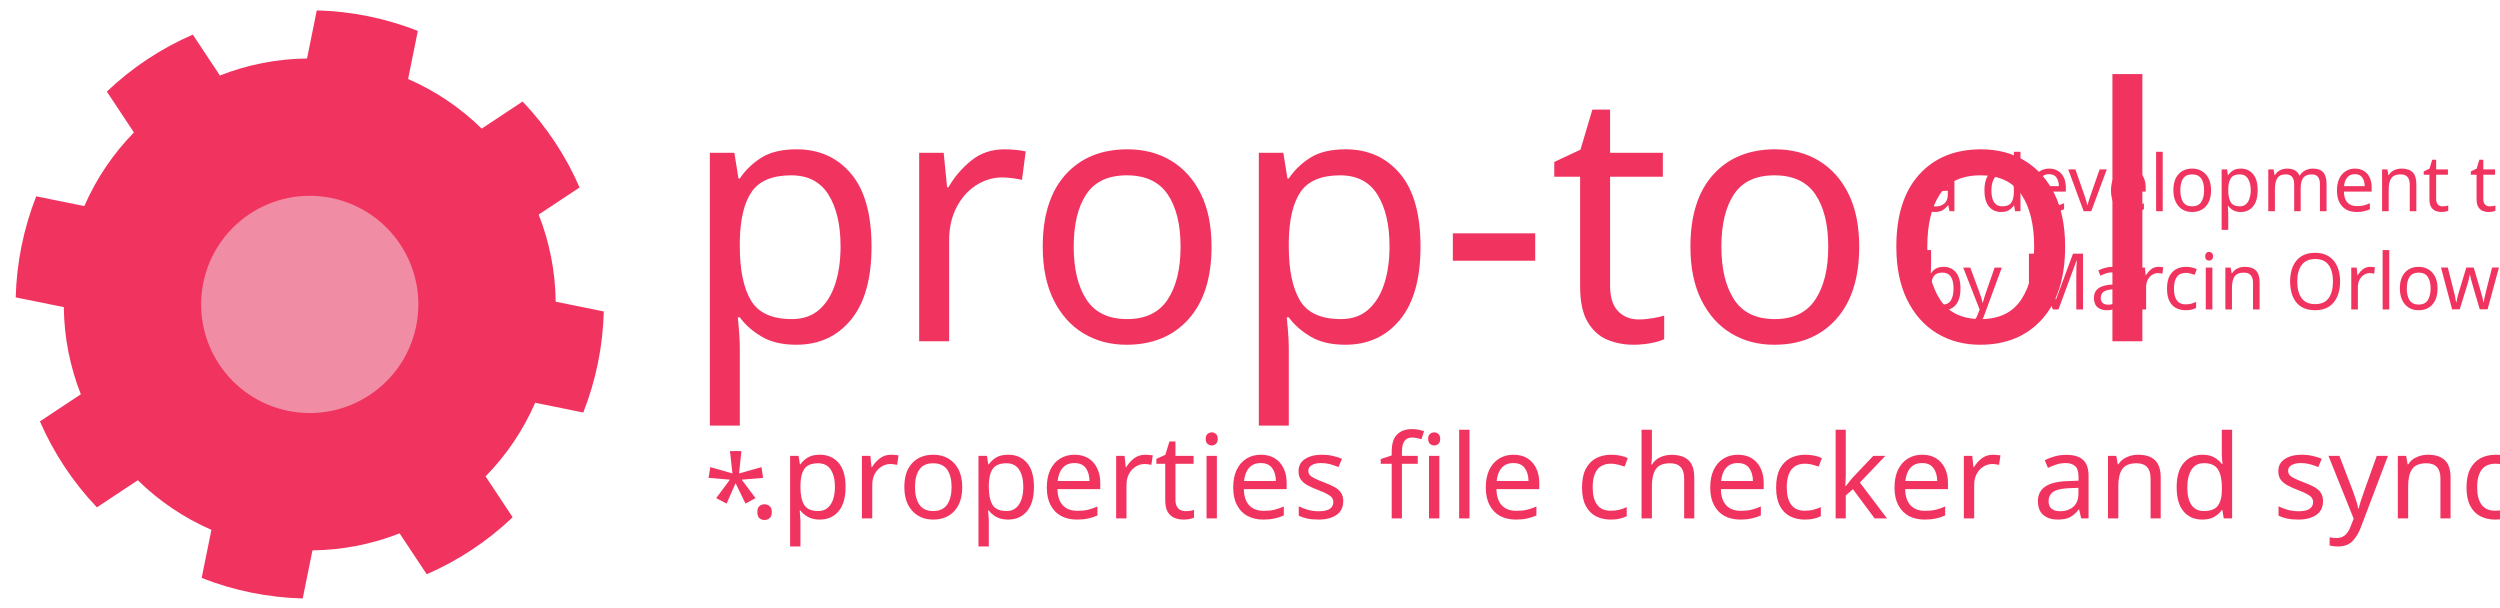
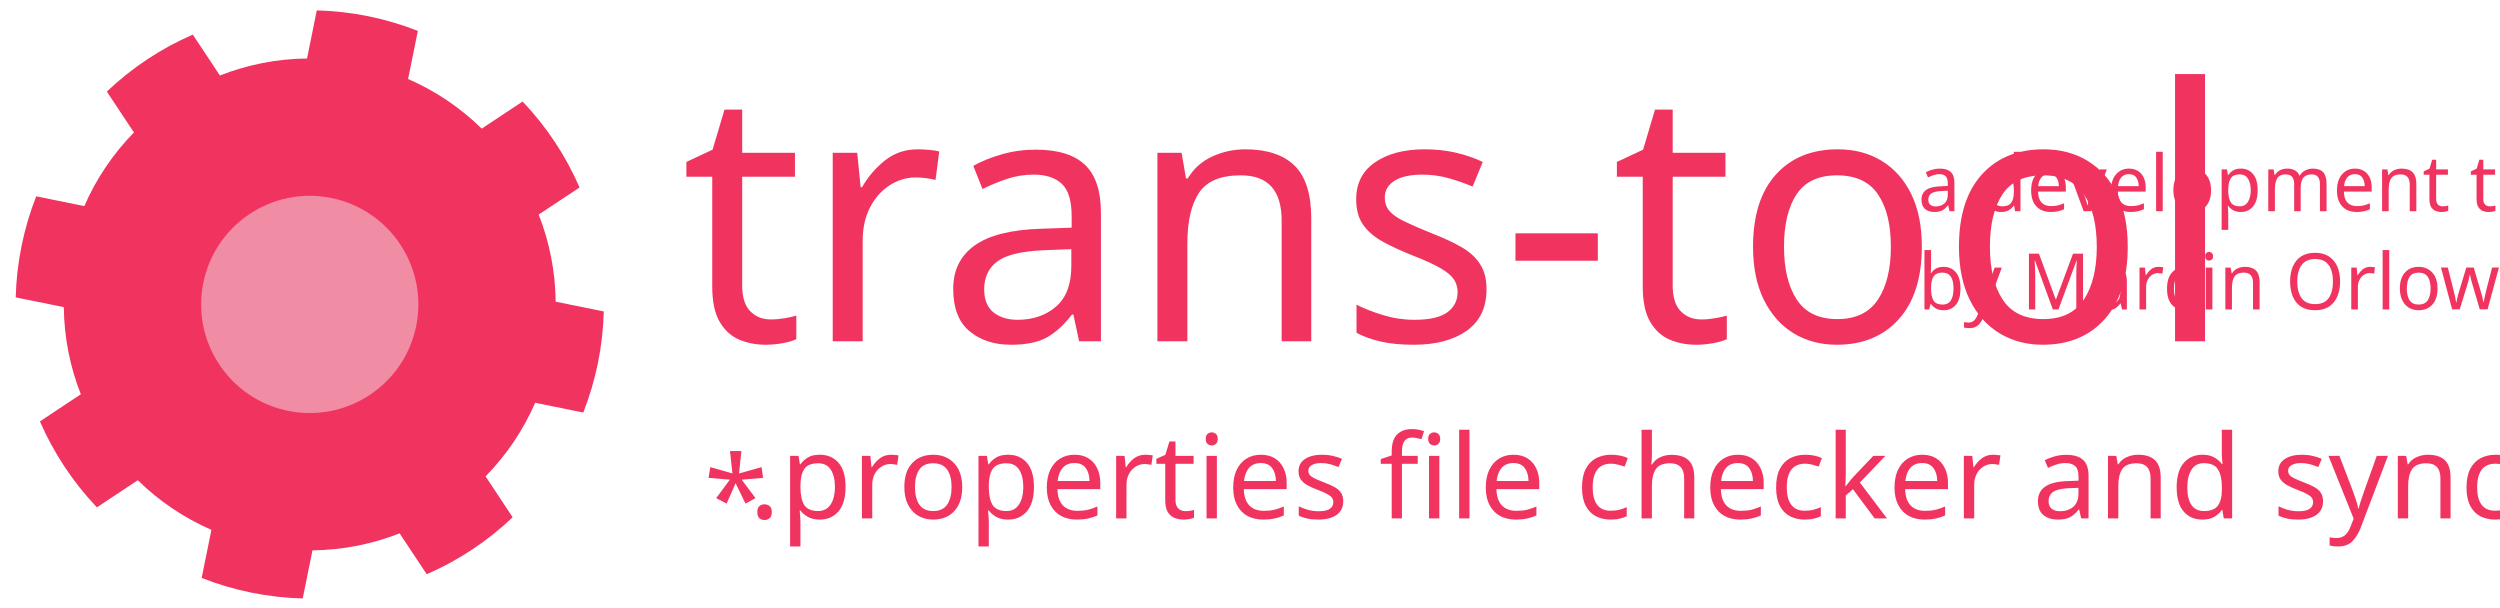
<svg xmlns="http://www.w3.org/2000/svg" width="1400" height="340" viewBox="0 0 370.417 89.958" version="1.1" id="svg8">
  <defs id="defs2">
    <rect x="154.524" y="273.213" width="175.01" height="18.996" id="rect135" />
  </defs>
  <g id="layer5" style="display:inline">
    <g id="layer4" style="display:inline">
      <g transform="matrix(0.09846095,0,0,0.09846095,20.46295,18.91977)" id="g966" style="display:inline;fill:#f08ca3;fill-opacity:1;stroke-width:2.447">
        <ellipse style="fill:#f08ca3;fill-opacity:1;stroke-width:2.447" cx="256" cy="256" id="circle3822" rx="255.998" ry="256" />
        <g id="g3854" transform="matrix(0.3800964,0,0,0.3800964,71.11452,272.977)" style="fill:#f08ca3;fill-opacity:1;stroke-width:2.447" />
        <g id="g3856" style="fill:#f08ca3;fill-opacity:1;stroke-width:2.447" />
        <g id="g3858" style="fill:#f08ca3;fill-opacity:1;stroke-width:2.447" />
        <g id="g3860" style="fill:#f08ca3;fill-opacity:1;stroke-width:2.447" />
        <g id="g3862" style="fill:#f08ca3;fill-opacity:1;stroke-width:2.447" />
        <g id="g3864" style="fill:#f08ca3;fill-opacity:1;stroke-width:2.447" />
        <g id="g3866" style="fill:#f08ca3;fill-opacity:1;stroke-width:2.447" />
        <g id="g3868" style="fill:#f08ca3;fill-opacity:1;stroke-width:2.447" />
        <g id="g3870" style="fill:#f08ca3;fill-opacity:1;stroke-width:2.447" />
        <g id="g3872" style="fill:#f08ca3;fill-opacity:1;stroke-width:2.447" />
        <g id="g3874" style="fill:#f08ca3;fill-opacity:1;stroke-width:2.447" />
        <g id="g3876" style="fill:#f08ca3;fill-opacity:1;stroke-width:2.447" />
        <g id="g3878" style="fill:#f08ca3;fill-opacity:1;stroke-width:2.447" />
        <g id="g3880" style="fill:#f08ca3;fill-opacity:1;stroke-width:2.447" />
        <g id="g3882" style="fill:#f08ca3;fill-opacity:1;stroke-width:2.447" />
        <g id="g3884" style="fill:#f08ca3;fill-opacity:1;stroke-width:2.447" />
      </g>
    </g>
    <g id="layer1" transform="translate(0,-167)" style="display:inline">
      <flowRoot transform="matrix(0.2645833,0,0,0.2645833,-70.84203,121.4291)" style="font-style:normal;font-weight:normal;font-size:40px;line-height:1.25;font-family:sans-serif;letter-spacing:0px;word-spacing:0px;fill:#000000;fill-opacity:1;stroke:none" id="flowRoot1060" xml:space="preserve">
        <flowRegion id="flowRegion1062">
          <rect y="469.906" x="764" height="248" width="1264" id="rect1064" />
        </flowRegion>
        <flowPara id="flowPara1066" />
      </flowRoot>
      <g id="g5859" style="display:inline;fill:#f13360;fill-opacity:1;stroke-width:2.72" transform="matrix(0.08678656,0.01760552,-0.01760552,0.08678656,69.27279,185.9775)">
        <g id="g41414" style="fill:#f13360;fill-opacity:1" />
        <g id="g41417" style="display:inline;fill:#f13360;fill-opacity:1;stroke-width:0.573" transform="matrix(4.750054,0,0,4.750054,-4362.461,2895.217)">
          <path id="path3844" d="m 949.018,-584.638 12.22,-12.22 c -6.986,-9.995 -15.69,-18.699 -25.685,-25.685 l -12.22,12.22 c -8.682,-5.628 -18.436,-9.741 -28.888,-11.972 v -17.289 c -5.897,-1.043 -11.966,-1.589 -18.162,-1.589 -6.196,0 -12.265,0.546 -18.162,1.589 v 17.289 c -10.452,2.23 -20.205,6.344 -28.888,11.971 l -12.22,-12.22 c -9.995,6.986 -18.699,15.69 -25.685,25.685 l 12.22,12.22 c -5.628,8.682 -9.741,18.436 -11.972,28.888 h -17.289 c -1.043,5.897 -1.589,11.966 -1.589,18.162 0,6.196 0.546,12.265 1.589,18.162 h 17.289 c 2.23,10.452 6.344,20.205 11.972,28.888 l -12.22,12.22 c 6.986,9.995 15.69,18.699 25.685,25.685 l 12.22,-12.22 c 8.682,5.628 18.436,9.741 28.888,11.972 v 17.289 c 5.897,1.043 11.966,1.589 18.162,1.589 6.196,0 12.265,-0.546 18.162,-1.589 v -17.289 c 10.452,-2.23 20.205,-6.344 28.888,-11.972 l 12.22,12.22 c 9.995,-6.986 18.699,-15.69 25.685,-25.685 l -12.22,-12.22 c 5.628,-8.683 9.741,-18.436 11.972,-28.888 h 17.289 c 1.043,-5.897 1.589,-11.966 1.589,-18.162 0,-6.196 -0.546,-12.265 -1.589,-18.162 h -17.289 c -2.231,-10.451 -6.344,-20.204 -11.972,-28.887 z m -72.735,85.306 c -21.128,0 -38.256,-17.128 -38.256,-38.256 0,-21.128 17.128,-38.256 38.256,-38.256 21.128,0 38.256,17.128 38.256,38.256 0,21.128 -17.129,38.256 -38.256,38.256 z" style="fill:#f13360;fill-opacity:1;stroke-width:0.573" />
        </g>
      </g>
    </g>
    <g id="layer3" style="display:none" transform="translate(2.594505,-141.6391)">
      <g id="g31745" transform="matrix(0.1788909,0,0,0.1788909,132.7749,179.504)" style="display:inline;stroke-width:4.018">
        <g id="g36065" transform="translate(28.16098,111.5396)" style="stroke-width:4.018">
          <path d="m -577.389,11.153 c 0,0 -13.198,7.675 9.393,10.273 27.369,3.122 41.357,2.675 71.517,-3.034 0,0 7.929,4.972 19.004,9.278 -67.612,28.977 -153.019,-1.678 -99.914,-16.517" fill="#5382a1" id="path31729" style="fill:#edffae;fill-opacity:1;stroke-width:6.954" />
          <path d="m -585.651,-26.661 c 0,0 -14.803,10.958 7.805,13.296 29.236,3.016 52.325,3.263 92.276,-4.43 0,0 5.526,5.602 14.215,8.666 -81.747,23.904 -172.798,1.885 -114.296,-17.532" fill="#5382a1" id="path31731" style="fill:#edffae;fill-opacity:1;stroke-width:6.954" />
          <path d="m -516.001,-90.805 c 16.66,19.18 -4.377,36.44 -4.377,36.44 0,0 42.301,-21.837 22.874,-49.183 -18.144,-25.501 -32.059,-38.172 43.268,-81.859 0,0 -118.238,29.53 -61.765,94.601" fill="#e76f00" id="path31733" style="fill:#edffae;fill-opacity:1;stroke-width:6.954" />
          <path d="m -426.579,39.122 c 0,0 9.767,8.048 -10.757,14.274 -39.026,11.823 -162.432,15.393 -196.714,0.471 -12.323,-5.361 10.786,-12.801 18.056,-14.362 7.581,-1.644 11.914,-1.338 11.914,-1.338 -13.705,-9.654 -88.583,18.957 -38.034,27.151 137.853,22.356 251.292,-10.067 215.535,-26.196" fill="#5382a1" id="path31735" style="fill:#edffae;fill-opacity:1;stroke-width:6.954" />
          <path d="m -571.042,-65.84 c 0,0 -62.772,14.909 -22.229,20.324 17.118,2.292 51.244,1.773 83.031,-0.89 25.978,-2.191 52.063,-6.851 52.063,-6.851 0,0 -9.16,3.923 -15.787,8.448 -63.744,16.765 -186.886,8.966 -151.435,-8.183 29.981,-14.492 54.358,-12.848 54.358,-12.848" fill="#5382a1" id="path31737" style="fill:#edffae;fill-opacity:1;stroke-width:6.954" />
          <path d="m -458.437,-2.898 c 64.799,-33.672 34.838,-66.03 13.926,-61.671 -5.126,1.067 -7.411,1.991 -7.411,1.991 0,0 1.903,-2.981 5.537,-4.271 41.371,-14.545 73.187,42.897 -13.355,65.648 0,9.3e-4 1.003,-0.896 1.302,-1.697" fill="#5382a1" id="path31739" style="fill:#edffae;fill-opacity:1;stroke-width:6.954" />
          <path d="m -497.504,-255.948 c 0,0 35.887,35.899 -34.037,91.101 -56.071,44.281 -12.786,69.53 -0.023,98.377 -32.73,-29.53 -56.749,-55.526 -40.635,-79.72 23.652,-35.515 89.175,-52.734 74.695,-109.757" fill="#e76f00" id="path31741" style="fill:#edffae;fill-opacity:1;stroke-width:6.954" />
          <path d="m -564.675,88.346 c 5.32,0.341 10.884,0.607 16.613,0.79 61.243,1.962 141.293,-5.517 143.361,-32.43 0,0 -4.348,11.157 -51.404,20.017 -53.088,9.991 -118.564,8.824 -157.399,2.421 9.3e-4,-9.3e-4 7.95,6.58 48.829,9.201" fill="#5382a1" id="path31743" style="fill:#edffae;fill-opacity:1;stroke-width:6.954" />
        </g>
      </g>
    </g>
  </g>
  <g id="layer2" style="display:inline">
    <g id="g14775" transform="translate(2.594505,-143.6365)" style="display:inline">
      <g id="g62051" transform="translate(1.840554,-3.175)">
        <g id="g1083-0" transform="matrix(0.1798368,0,0,0.2216399,138.5953,143.5683)" style="fill:#f1a233;fill-opacity:1;stroke-width:2.532">
          <text xml:space="preserve" style="font-size:256.699px;line-height:1.25;font-family:'a dripping marker';-inkscape-font-specification:'a dripping marker';letter-spacing:0px;word-spacing:0px;fill:#f13360;fill-opacity:1;stroke-width:5.272" x="-214.499" y="265.175" id="text5759" transform="scale(1.092369,0.9154416)">
-             <tspan style="font-style:normal;font-variant:normal;font-weight:normal;font-stretch:normal;font-family:'Ubuntu Condensed';-inkscape-font-specification:'Ubuntu Condensed, ';fill:#f13360;fill-opacity:1;stroke-width:5.272" x="-214.499" y="265.175" id="tspan139593">prop-tool</tspan>
+             <tspan style="font-style:normal;font-variant:normal;font-weight:normal;font-stretch:normal;font-family:'Ubuntu Condensed';-inkscape-font-specification:'Ubuntu Condensed, ';fill:#f13360;fill-opacity:1;stroke-width:5.272" x="-214.499" y="265.175" id="tspan139593">trans-tool</tspan>
          </text>
        </g>
        <g id="g62006" transform="matrix(1.044623,0,0,1.074483,-12.95259,-9.887361)" style="stroke-width:0.944">
          <g id="g61977" transform="translate(-38.93831,1.796266)" style="stroke-width:0.944">
            <g id="g1083-0-0" transform="matrix(0.06409891,0,0,0.07899872,257.8968,158.571)" style="stroke-width:6.704" />
            <text xml:space="preserve" style="font-size:10.767px;line-height:1.25;font-family:'a dripping marker';-inkscape-font-specification:'a dripping marker';letter-spacing:0px;word-spacing:0px;fill:#f1333f;fill-opacity:1;stroke-width:0.993" x="319.13" y="173.164" id="text5759-7-7">
              <tspan style="font-style:normal;font-variant:normal;font-weight:normal;font-stretch:normal;font-family:'Ubuntu Condensed';-inkscape-font-specification:'Ubuntu Condensed, ';fill:#f13360;fill-opacity:1;stroke-width:0.993" x="319.13" y="173.164" id="tspan119569-7">a development tool</tspan>
              <tspan style="font-style:normal;font-variant:normal;font-weight:normal;font-stretch:normal;font-family:'Ubuntu Condensed';-inkscape-font-specification:'Ubuntu Condensed, ';fill:#f13360;fill-opacity:1;stroke-width:0.993" x="319.13" y="186.71" id="tspan13760">by Marcin Orlowski</tspan>
            </text>
            <g id="g59430" transform="translate(19.69978,54.18139)" style="stroke-width:0.944">
              <g id="g31745-8" transform="matrix(0.04649357,0,0,0.04649356,302.2138,113.1923)" style="display:inline;stroke-width:14.594">
                <g id="g36065-9" transform="translate(28.16098,111.5396)" style="stroke-width:14.594" />
              </g>
            </g>
          </g>
        </g>
      </g>
      <text xml:space="preserve" style="font-size:30.895px;line-height:1.25;font-family:'Ubuntu Condensed';-inkscape-font-specification:'Ubuntu Condensed, Normal';letter-spacing:0px;word-spacing:0px;stroke-width:0.265" x="112.17" y="258.765" id="text4368">
        <tspan id="tspan4366" style="stroke-width:0.265" x="112.17" y="258.765" />
      </text>
      <g id="g14564">
        <text xml:space="preserve" style="font-style:normal;font-variant:normal;font-weight:normal;font-stretch:normal;font-size:17.303px;line-height:1.25;font-family:'Ubuntu Condensed';-inkscape-font-specification:'Ubuntu Condensed, Normal';font-variant-ligatures:normal;font-variant-caps:normal;font-variant-numeric:normal;font-variant-east-asian:normal;letter-spacing:0px;word-spacing:0px;fill:#f13360;fill-opacity:1;stroke-width:1.052" x="108.367" y="220.45" id="text5759-4">
          <tspan style="font-style:normal;font-variant:normal;font-weight:normal;font-stretch:normal;font-size:17.303px;font-family:'Ubuntu Condensed';-inkscape-font-specification:'Ubuntu Condensed, Normal';font-variant-ligatures:normal;font-variant-caps:normal;font-variant-numeric:normal;font-variant-east-asian:normal;fill:#f13360;fill-opacity:1;stroke-width:1.052" x="108.367" y="220.45" id="tspan139593-1">.properties file checker and syncing tool</tspan>
        </text>
        <text xml:space="preserve" style="font-style:normal;font-variant:normal;font-weight:normal;font-stretch:normal;font-size:17.303px;line-height:1.25;font-family:'Ubuntu Condensed';-inkscape-font-specification:'Ubuntu Condensed, Normal';font-variant-ligatures:normal;font-variant-caps:normal;font-variant-numeric:normal;font-variant-east-asian:normal;letter-spacing:0px;word-spacing:0px;display:inline;fill:#f13360;fill-opacity:1;stroke-width:1.052" x="101.69" y="223.615" id="text5759-4-5">
          <tspan style="font-style:normal;font-variant:normal;font-weight:normal;font-stretch:normal;font-size:17.303px;font-family:'Ubuntu Condensed';-inkscape-font-specification:'Ubuntu Condensed, Normal';font-variant-ligatures:normal;font-variant-caps:normal;font-variant-numeric:normal;font-variant-east-asian:normal;fill:#f13360;fill-opacity:1;stroke-width:1.052" x="101.69" y="223.615" id="tspan139593-1-9">*</tspan>
        </text>
      </g>
    </g>
  </g>
  <style type="text/css" id="style5764">
	.st0{fill:#76C2AF;}
	.st1{opacity:0.2;fill:#231F20;}
	.st2{fill:#4F5D73;}
	.st3{fill:#E0E0D1;}
</style>
</svg>
